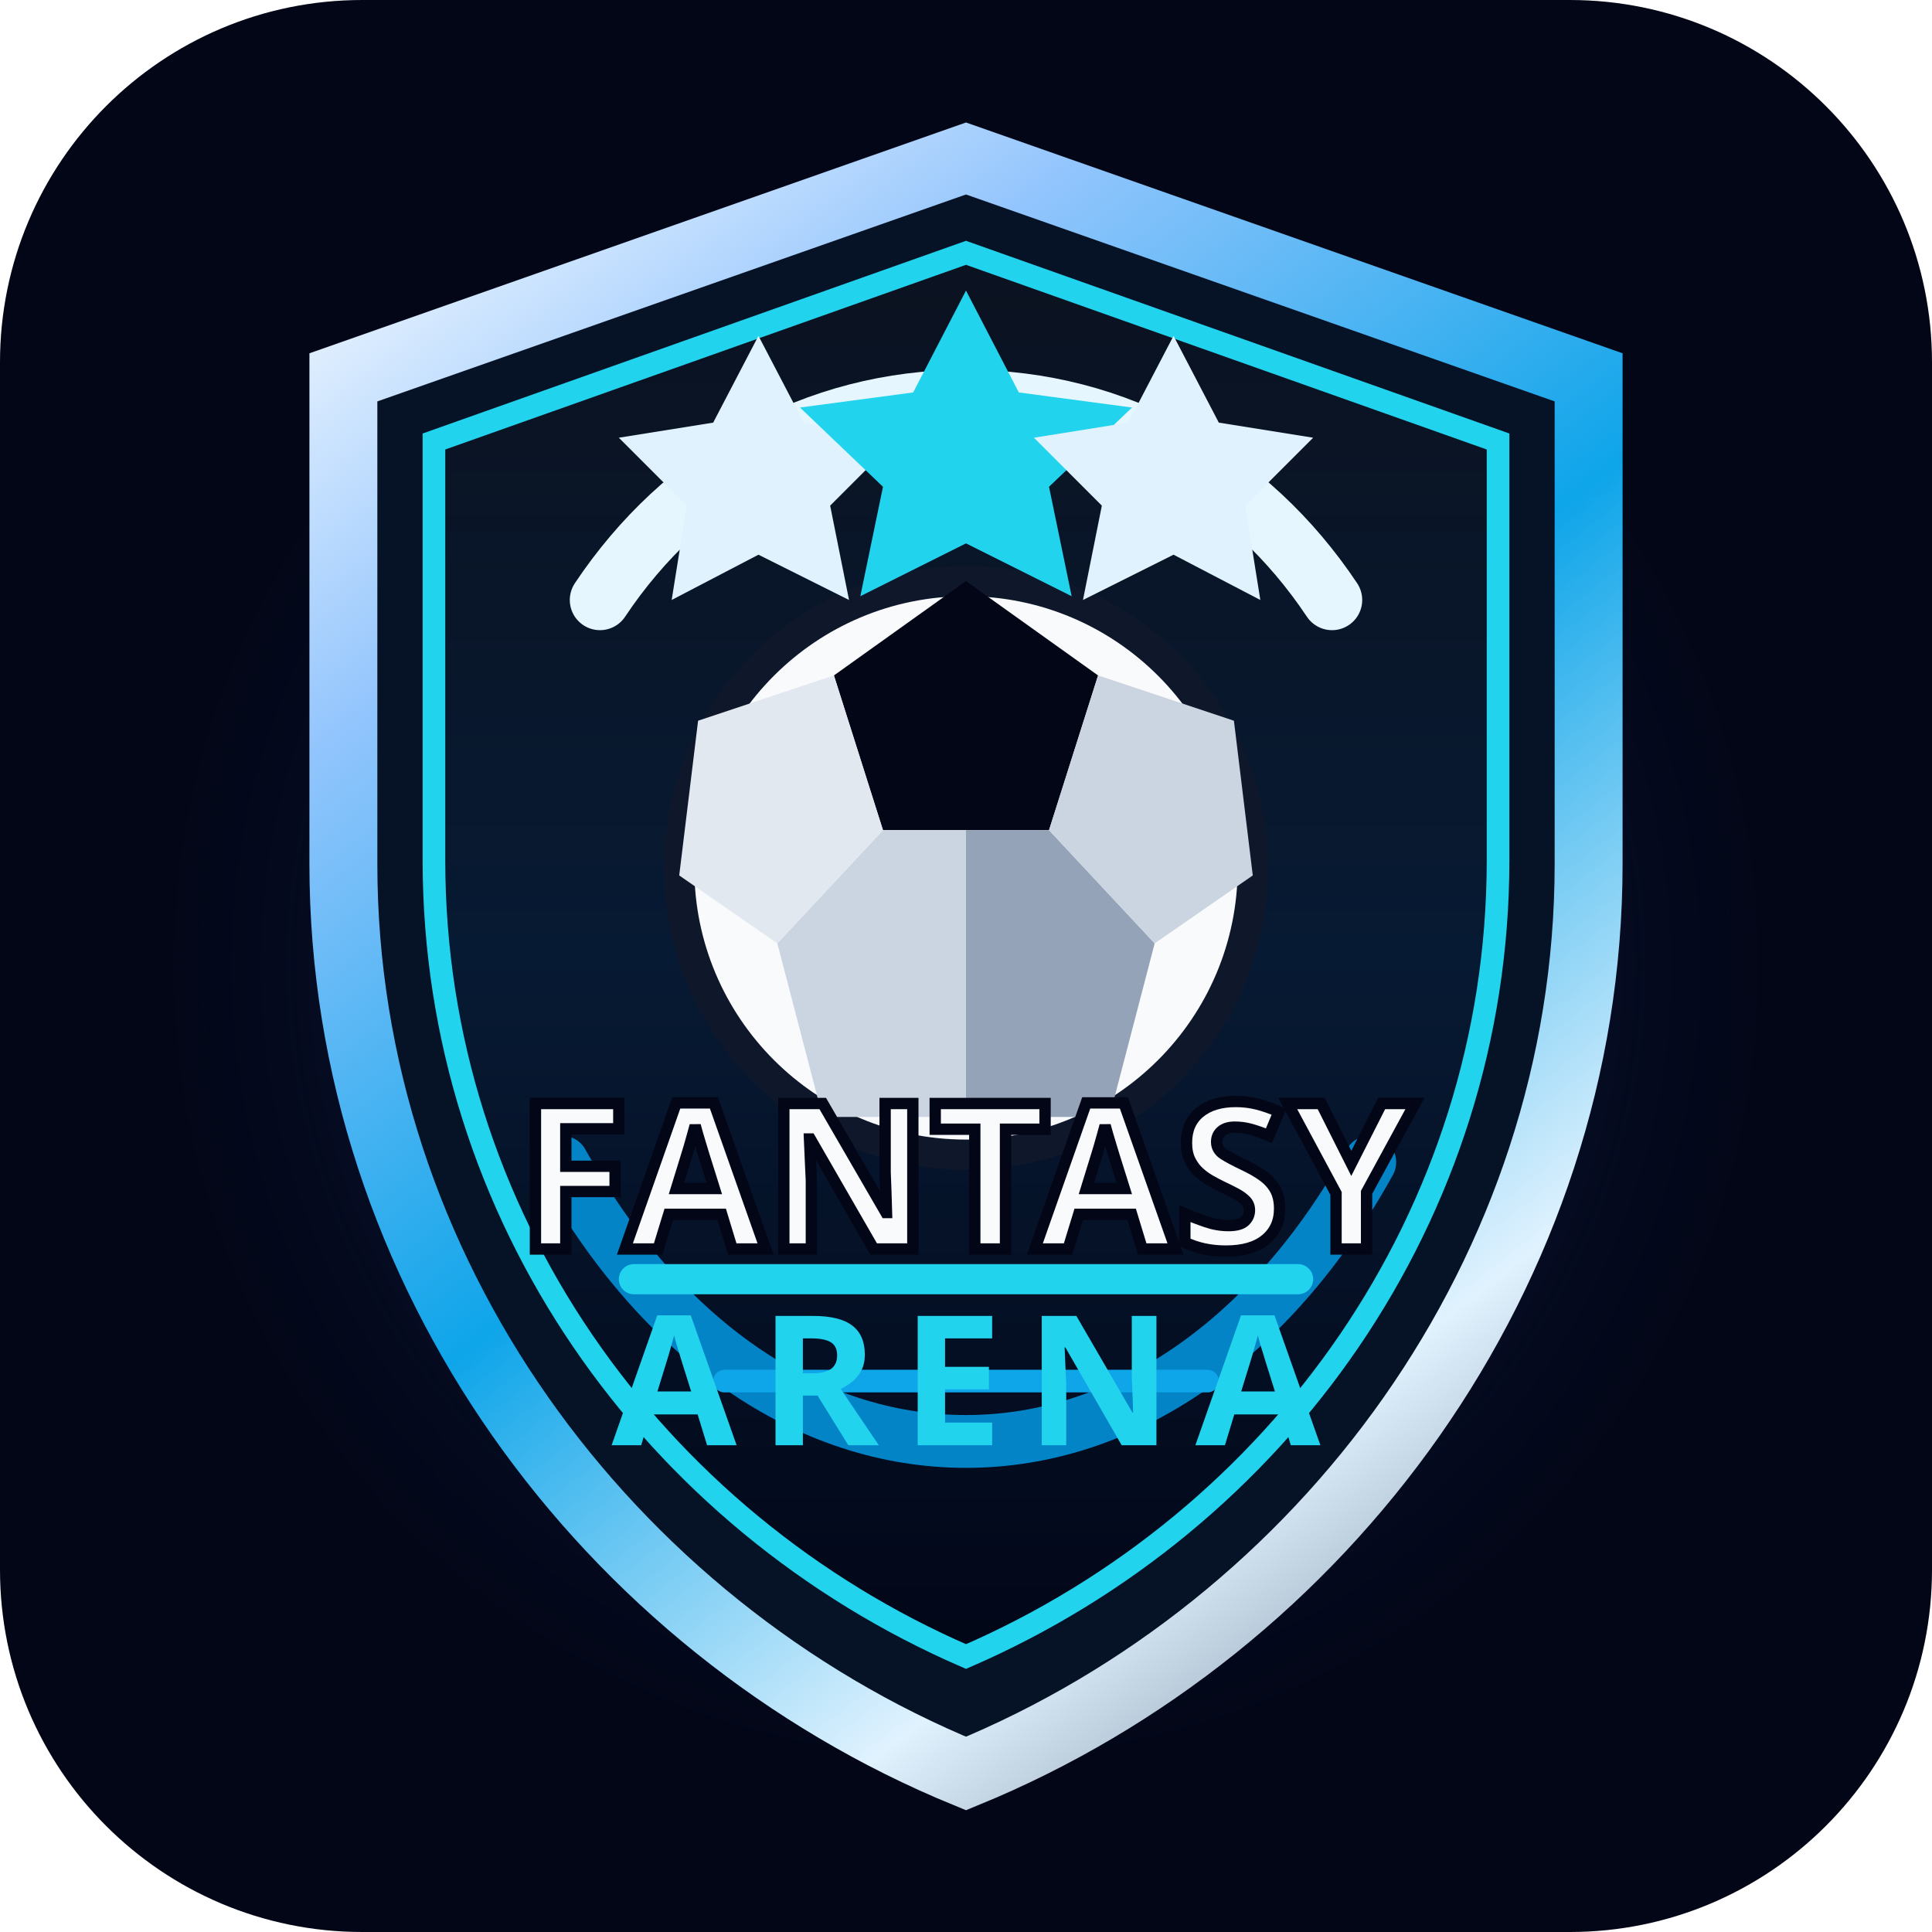
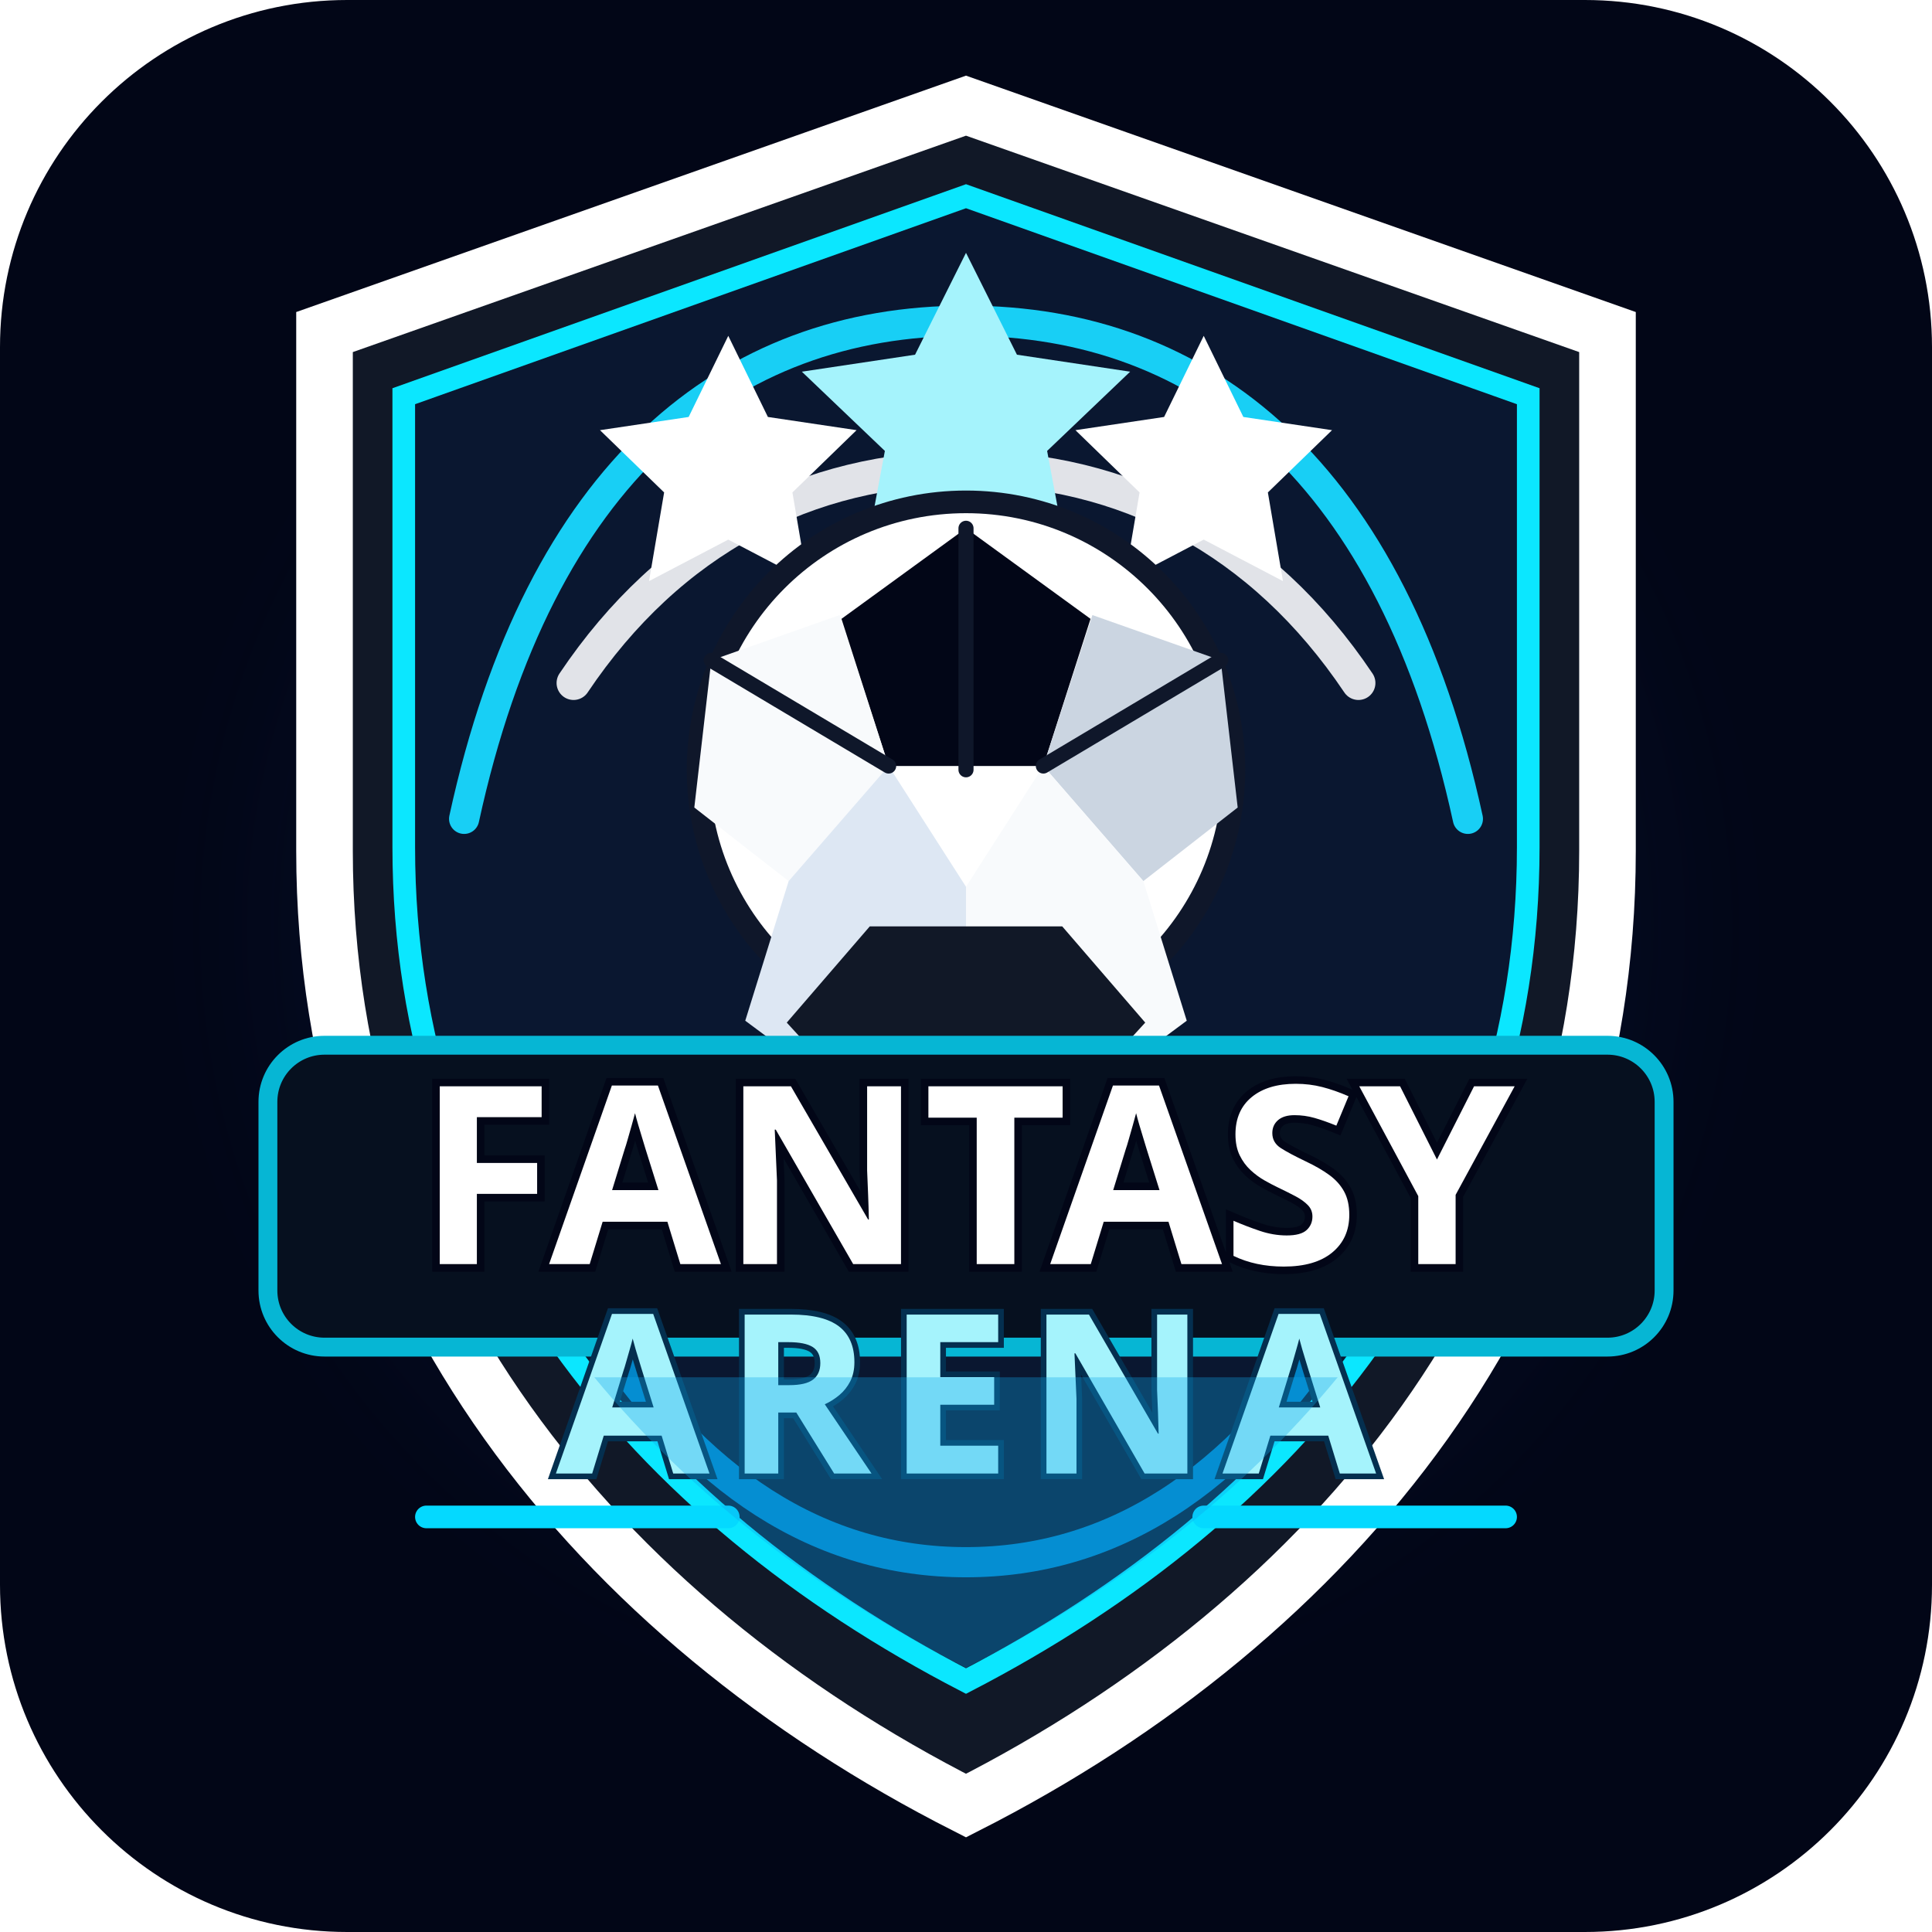
- <svg xmlns="http://www.w3.org/2000/svg" width="512" height="512" viewBox="0 0 512 512" fill="none">
-   <rect width="512" height="512" rx="96" fill="#020617" />
-   <circle cx="256" cy="256" r="210" fill="url(#bgGlow)" opacity="0.95" />
-   <path d="M256 42L421 100V229C421 337 351 431 256 470C161 431 91 337 91 229V100L256 42Z" fill="#061326" stroke="url(#chrome)" stroke-width="18" />
-   <path d="M256 67L397 117V228C397 322 339 403 256 439C173 403 115 322 115 228V117L256 67Z" fill="url(#shield)" stroke="#22D3EE" stroke-width="6" />
-   <path d="M159 159C181 126 216 106 256 106C296 106 331 126 353 159" stroke="#E5F6FF" stroke-width="16" stroke-linecap="round" />
-   <path d="M149 308C175 355 214 382 256 382C298 382 337 355 363 308" stroke="#0284C7" stroke-width="14" stroke-linecap="round" />
-   <circle cx="256" cy="230" r="76" fill="#F8FAFC" stroke="#0F172A" stroke-width="8" />
-   <path d="M256 154L291 179L278 220H234L221 179L256 154Z" fill="#020617" />
-   <path d="M234 220L206 250L218 296H256V220H234Z" fill="#CBD5E1" />
-   <path d="M278 220L306 250L294 296H256V220H278Z" fill="#94A3B8" />
-   <path d="M221 179L185 191L180 232L206 250L234 220L221 179Z" fill="#E2E8F0" />
-   <path d="M291 179L327 191L332 232L306 250L278 220L291 179Z" fill="#CBD5E1" />
-   <path d="M168 339H344" stroke="#22D3EE" stroke-width="8" stroke-linecap="round" />
-   <path d="M192 366H320" stroke="#0EA5E9" stroke-width="6" stroke-linecap="round" />
-   <text x="256" y="331" text-anchor="middle" font-family="Arial Black, Impact, sans-serif" font-size="54" font-weight="900" fill="#F8FAFC" stroke="#020617" stroke-width="3">FANTASY</text>
-   <text x="256" y="383" text-anchor="middle" font-family="Arial Black, Impact, sans-serif" font-size="48" font-weight="900" fill="#22D3EE" letter-spacing="6">ARENA</text>
-   <path d="M201 89L213 112L238 116L220 134L225 159L201 147L178 159L182 134L164 116L189 112L201 89Z" fill="#E0F2FE" />
-   <path d="M256 77L270 104L300 108L278 129L284 158L256 144L228 158L234 129L212 108L242 104L256 77Z" fill="#22D3EE" />
-   <path d="M311 89L323 112L348 116L330 134L334 159L311 147L287 159L292 134L274 116L299 112L311 89Z" fill="#E0F2FE" />
+ <svg xmlns="http://www.w3.org/2000/svg" width="1024" height="1024" viewBox="0 0 1024 1024" fill="none">
+   <rect width="1024" height="1024" rx="184" fill="#020617" />
+   <circle cx="512" cy="492" r="432" fill="url(#aura)" opacity=".9" />
+   <path d="M512 56 852 176v275c0 232-145 407-340 506C317 858 172 683 172 451V176L512 56Z" fill="url(#outer)" stroke="url(#chrome)" stroke-width="30" />
+   <path d="M512 104 810 210v239c0 202-124 352-298 442-174-90-298-240-298-442V210L512 104Z" fill="url(#inner)" stroke="#0BE7FF" stroke-width="12" />
+   <path d="M246 434C286 250 386 170 512 170c126 0 226 80 266 264" stroke="#19D8FF" stroke-width="16" stroke-linecap="round" opacity=".95" />
+   <path d="M304 362c51-76 124-114 208-114s157 38 208 114" stroke="#F8FAFC" stroke-width="18" stroke-linecap="round" opacity=".9" />
+   <path d="M315 702c54 84 120 126 197 126s143-42 197-126" stroke="#0284C7" stroke-width="16" stroke-linecap="round" />
+   <path d="M512 134 539 188l60 9-44 42 11 59-54-29-54 29 11-59-44-42 60-9 27-54Z" fill="url(#cyanStar)" />
+   <path d="M386 178 407 221l47 7-34 33 8 47-42-22-42 22 8-47-34-33 47-7 21-43Z" fill="url(#silver)" />
+   <path d="M638 178 659 221l47 7-34 33 8 47-42-22-42 22 8-47-34-33 47-7 21-43Z" fill="url(#silver)" />
+   <circle cx="512" cy="408" r="142" fill="url(#ballGlow)" stroke="#0F172A" stroke-width="12" />
+   <path d="M512 280 578 328l-25 78h-82l-25-78 66-48Z" fill="#020617" />
+   <path d="M445 326 377 350l-9 78 50 39 53-61-26-80Z" fill="#F8FAFC" />
+   <path d="M579 326 647 350l9 78-50 39-53-61 26-80Z" fill="#CBD5E1" />
+   <path d="M418 467 395 541l66 49 51-37v-83l-41-64-53 61Z" fill="#DDE7F3" />
+   <path d="M606 467 629 541l-66 49-51-37v-83l41-64 53 61Z" fill="#F8FAFC" />
+   <path d="M461 590h102l44-48-44-51H461l-44 51 44 48Z" fill="#111827" />
+   <path d="M512 280v128M377 350l94 56M647 350l-94 56M461 590l51-37 51 37" stroke="#0F172A" stroke-width="8" stroke-linecap="round" />
+   <rect x="142" y="554" width="740" height="160" rx="30" fill="url(#nameplate)" stroke="url(#edge)" stroke-width="10" />
+   <text x="512" y="670" text-anchor="middle" font-family="Arial Black, Impact, sans-serif" font-size="132" font-weight="900" fill="url(#whiteMetal)" stroke="#020617" stroke-width="8" paint-order="stroke fill">FANTASY</text>
+   <text x="512" y="781" text-anchor="middle" font-family="Arial Black, Impact, sans-serif" font-size="118" font-weight="900" fill="url(#arenaBlue)" stroke="#042F4F" stroke-width="6" paint-order="stroke fill" letter-spacing="8">ARENA</text>
+   <path d="M226 804h160M638 804h160" stroke="#04D9FF" stroke-width="12" stroke-linecap="round" />
+   <path d="M512 884c-79-40-146-92-197-154h394c-51 62-118 114-197 154Z" fill="url(#bottomGlow)" opacity=".72" />
  <defs>
-     <radialGradient id="bgGlow" cx="0" cy="0" r="1" gradientUnits="userSpaceOnUse" gradientTransform="translate(256 256) rotate(90) scale(230)">
-       <stop stop-color="#0EA5E9" stop-opacity="0.45" />
-       <stop offset="0.5" stop-color="#1E3A8A" stop-opacity="0.35" />
+     <radialGradient id="aura" cx="0" cy="0" r="1" gradientUnits="userSpaceOnUse" gradientTransform="translate(512 492) rotate(90) scale(432)">
+       <stop stop-color="#0EA5E9" stop-opacity=".42" />
+       <stop offset=".58" stop-color="#1D4ED8" stop-opacity=".2" />
      <stop offset="1" stop-color="#020617" stop-opacity="0" />
    </radialGradient>
-     <linearGradient id="chrome" x1="91" y1="42" x2="421" y2="470" gradientUnits="userSpaceOnUse">
+     <linearGradient id="outer" x1="172" y1="56" x2="852" y2="957">
+       <stop stop-color="#111827" />
+       <stop offset=".5" stop-color="#061A33" />
+       <stop offset="1" stop-color="#020617" />
+     </linearGradient>
+     <linearGradient id="inner" x1="512" y1="104" x2="512" y2="891">
+       <stop stop-color="#0A1730" />
+       <stop offset=".55" stop-color="#020617" />
+       <stop offset="1" stop-color="#071326" />
+     </linearGradient>
+     <linearGradient id="chrome" x1="190" y1="92" x2="824" y2="912">
      <stop stop-color="#FFFFFF" />
-       <stop offset="0.22" stop-color="#93C5FD" />
-       <stop offset="0.5" stop-color="#0EA5E9" />
-       <stop offset="0.78" stop-color="#E0F2FE" />
+       <stop offset=".18" stop-color="#B8D7FF" />
+       <stop offset=".36" stop-color="#0EA5E9" />
+       <stop offset=".65" stop-color="#7DD3FC" />
+       <stop offset=".82" stop-color="#F8FAFC" />
+       <stop offset="1" stop-color="#475569" />
+     </linearGradient>
+     <linearGradient id="cyanStar" x1="512" y1="134" x2="512" y2="298">
+       <stop stop-color="#A5F3FC" />
+       <stop offset=".5" stop-color="#06B6D4" />
+       <stop offset="1" stop-color="#0284C7" />
+     </linearGradient>
+     <linearGradient id="silver" x1="386" y1="178" x2="386" y2="308">
+       <stop stop-color="#FFFFFF" />
+       <stop offset=".5" stop-color="#CBD5E1" />
      <stop offset="1" stop-color="#64748B" />
    </linearGradient>
-     <linearGradient id="shield" x1="256" y1="67" x2="256" y2="439" gradientUnits="userSpaceOnUse">
-       <stop stop-color="#0B1220" />
-       <stop offset="0.5" stop-color="#071A33" />
-       <stop offset="1" stop-color="#020617" />
+     <linearGradient id="ballGlow" x1="430" y1="290" x2="594" y2="550">
+       <stop stop-color="#FFFFFF" />
+       <stop offset=".45" stop-color="#E2E8F0" />
+       <stop offset="1" stop-color="#94A3B8" />
+     </linearGradient>
+     <linearGradient id="nameplate" x1="142" y1="554" x2="882" y2="714">
+       <stop stop-color="#06101F" />
+       <stop offset=".5" stop-color="#020617" />
+       <stop offset="1" stop-color="#061C35" />
+     </linearGradient>
+     <linearGradient id="edge" x1="142" y1="554" x2="882" y2="714">
+       <stop stop-color="#06B6D4" />
+       <stop offset=".5" stop-color="#F8FAFC" />
+       <stop offset="1" stop-color="#0EA5E9" />
+     </linearGradient>
+     <linearGradient id="whiteMetal" x1="512" y1="548" x2="512" y2="685">
+       <stop stop-color="#FFFFFF" />
+       <stop offset=".42" stop-color="#F8FAFC" />
+       <stop offset=".64" stop-color="#94A3B8" />
+       <stop offset="1" stop-color="#FFFFFF" />
+     </linearGradient>
+     <linearGradient id="arenaBlue" x1="512" y1="684" x2="512" y2="795">
+       <stop stop-color="#A5F3FC" />
+       <stop offset=".4" stop-color="#22D3EE" />
+       <stop offset="1" stop-color="#0284C7" />
+     </linearGradient>
+     <linearGradient id="bottomGlow" x1="512" y1="730" x2="512" y2="884">
+       <stop stop-color="#0EA5E9" stop-opacity=".45" />
+       <stop offset="1" stop-color="#020617" stop-opacity="0" />
    </linearGradient>
  </defs>
</svg>
